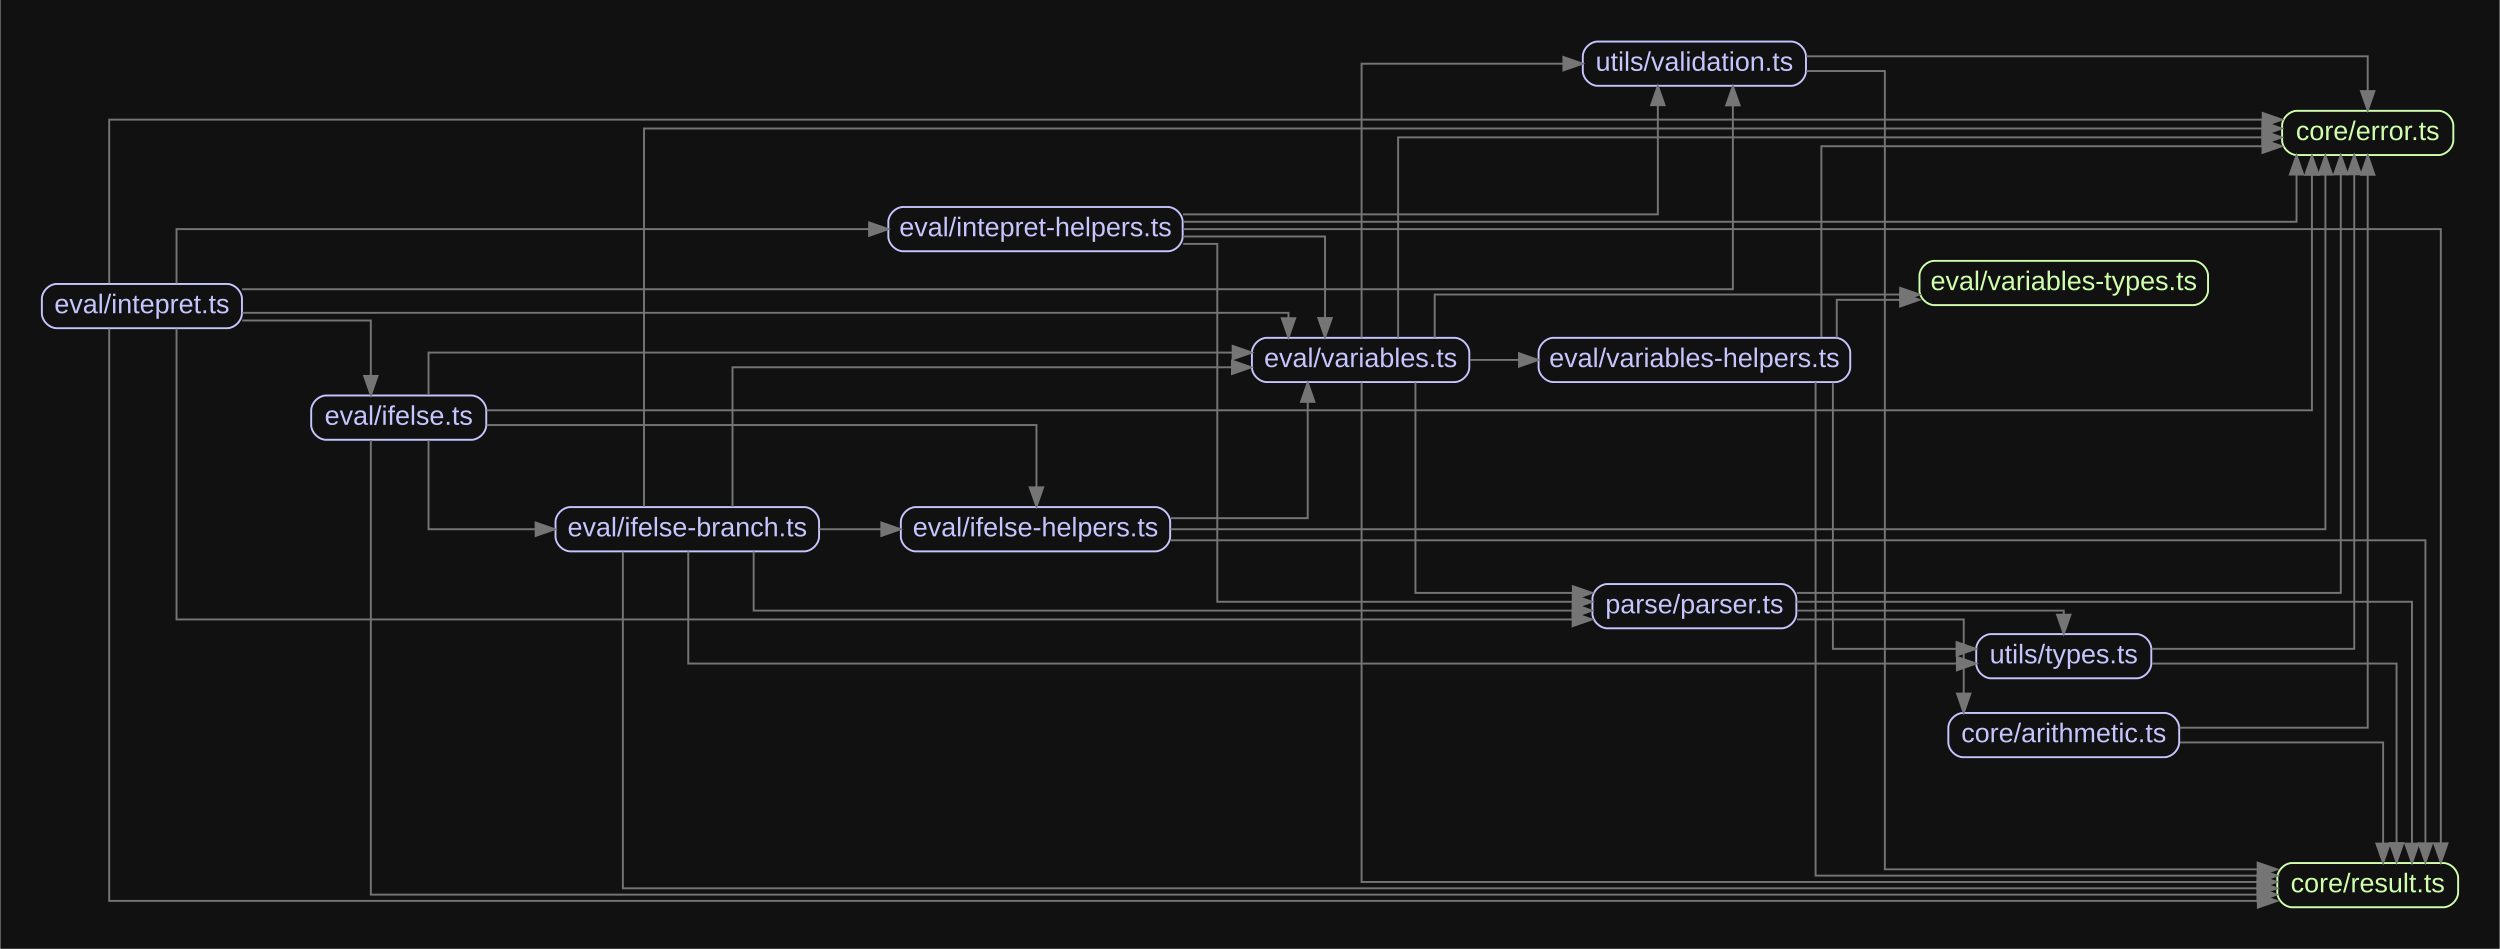
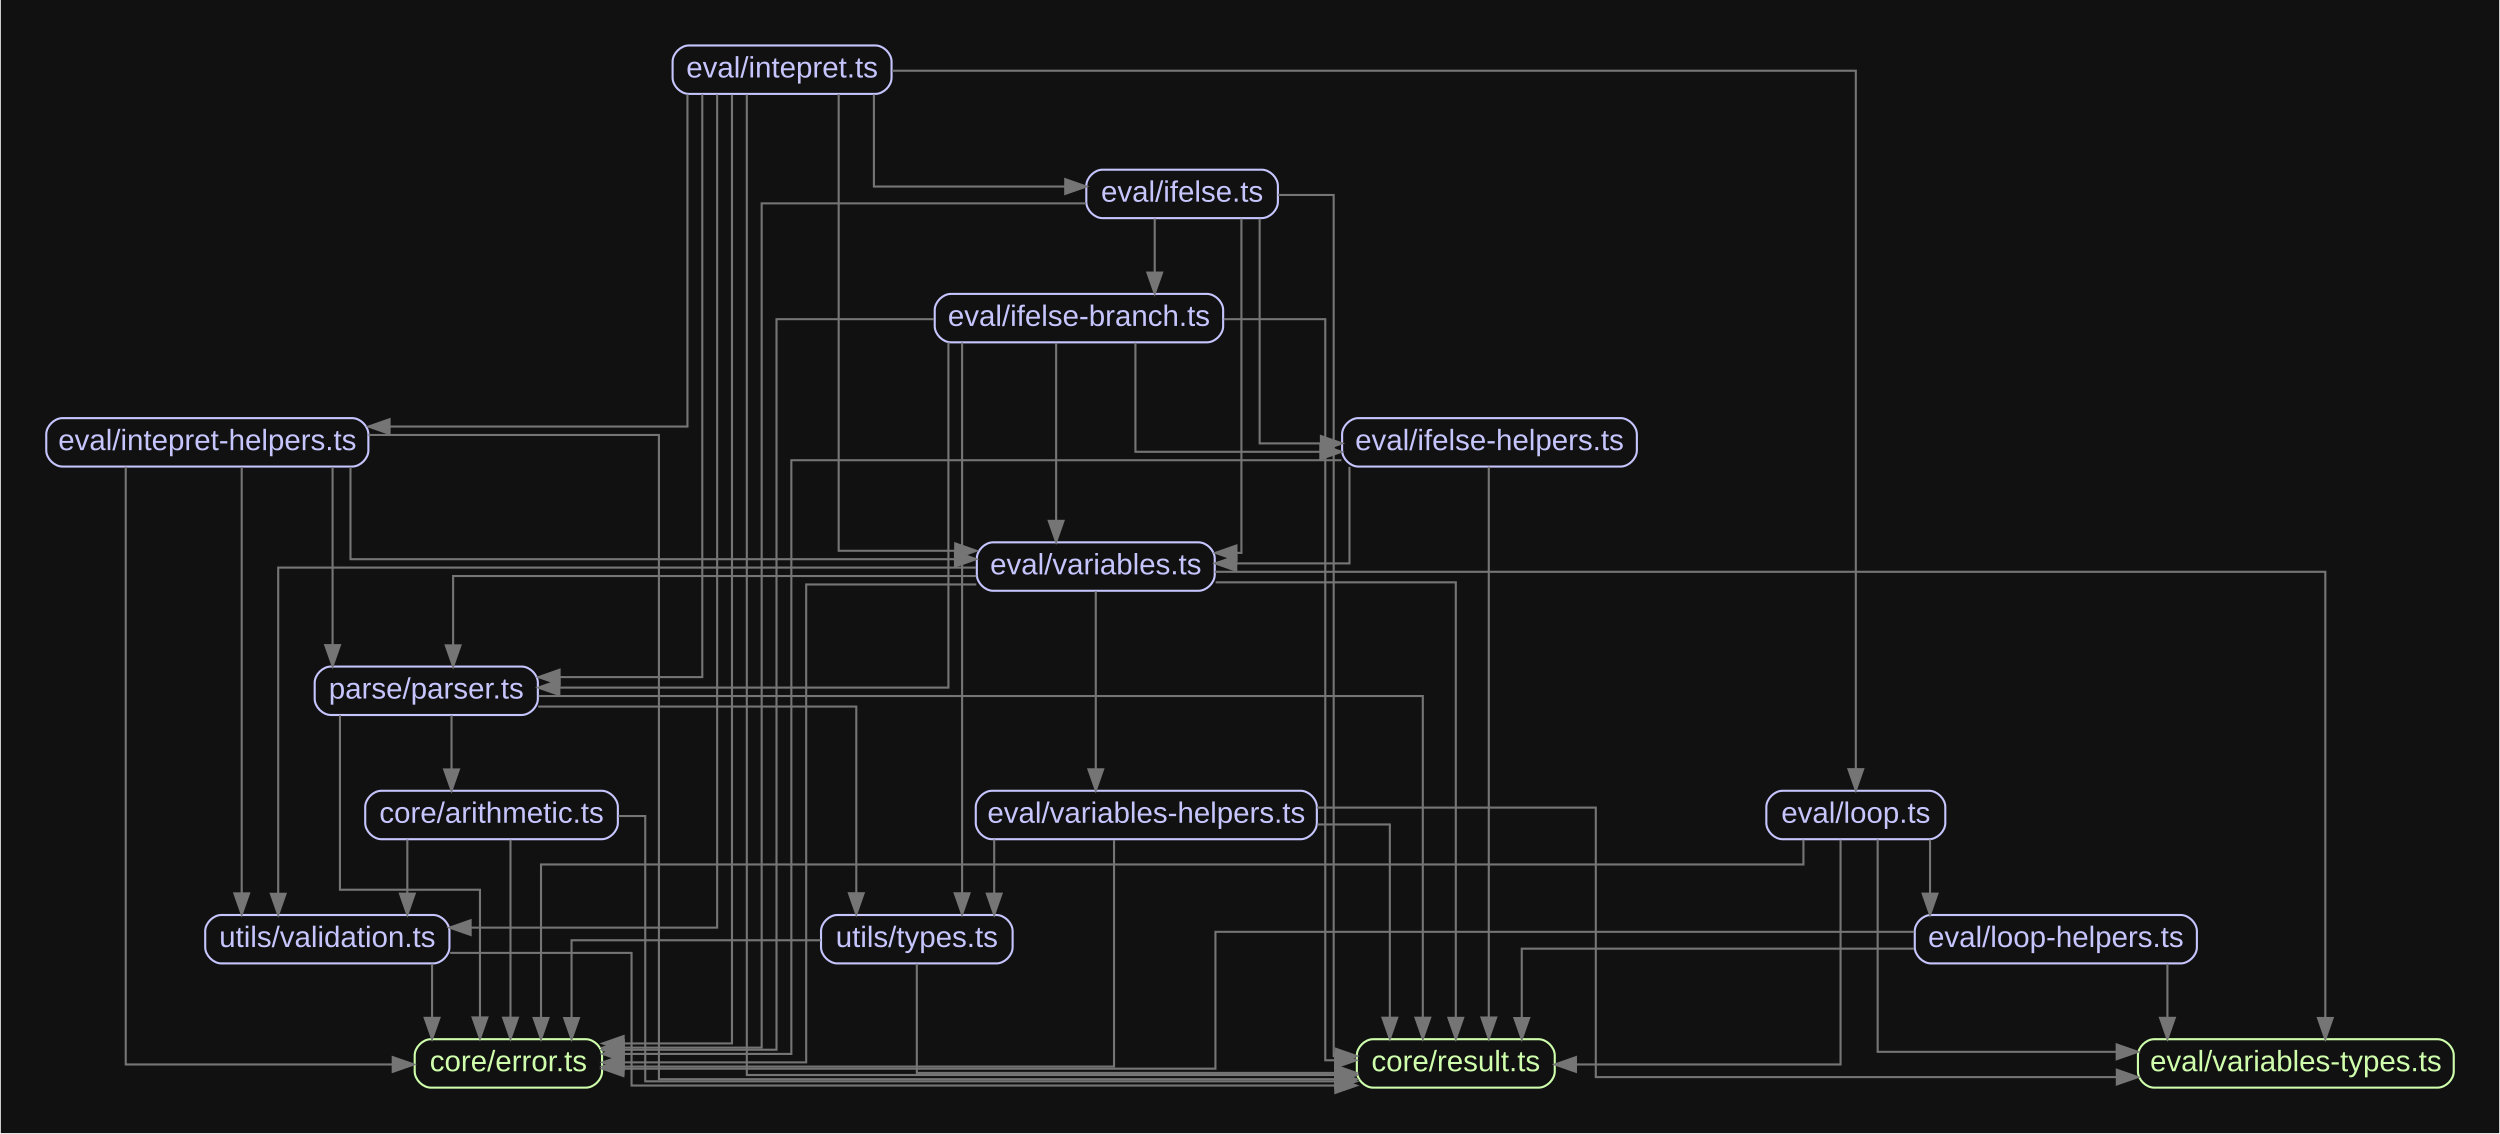
- <svg xmlns="http://www.w3.org/2000/svg" width="1299pt" height="493pt" viewBox="0.00 0.00 1299.20 493.20">
-   <g id="graph0" class="graph" transform="scale(1 1) rotate(0) translate(21.6 471.6)">
-     <polygon fill="#111111" stroke="transparent" points="-21.6,21.6 -21.6,-471.6 1277.6,-471.6 1277.6,21.6 -21.6,21.6" />
+ <svg xmlns="http://www.w3.org/2000/svg" width="1187pt" height="538pt" viewBox="0.00 0.00 1186.70 538.20">
+   <g id="graph0" class="graph" transform="scale(1 1) rotate(0) translate(21.6 516.6)">
+     <polygon fill="#111111" stroke="transparent" points="-21.6,21.6 -21.6,-516.6 1165.1,-516.6 1165.1,21.6 -21.6,21.6" />
    <g id="node1" class="node">
-       <path fill="none" stroke="#c6c5fe" d="M1103.33,-101C1103.33,-101 998.67,-101 998.67,-101 994.83,-101 991,-97.17 991,-93.33 991,-93.33 991,-85.67 991,-85.67 991,-81.83 994.83,-78 998.67,-78 998.67,-78 1103.33,-78 1103.33,-78 1107.17,-78 1111,-81.83 1111,-85.67 1111,-85.67 1111,-93.33 1111,-93.33 1111,-97.17 1107.17,-101 1103.33,-101" />
-       <text text-anchor="middle" x="1051" y="-85.8" font-family="Arial" font-size="14.00" fill="#c6c5fe">core/arithmetic.ts</text>
+       <path fill="none" stroke="#c6c5fe" d="M263.83,-141C263.83,-141 159.17,-141 159.17,-141 155.33,-141 151.5,-137.17 151.5,-133.33 151.5,-133.33 151.5,-125.67 151.5,-125.67 151.5,-121.83 155.33,-118 159.17,-118 159.17,-118 263.83,-118 263.83,-118 267.67,-118 271.5,-121.83 271.5,-125.67 271.5,-125.67 271.5,-133.33 271.5,-133.33 271.5,-137.17 267.67,-141 263.83,-141" />
+       <text text-anchor="middle" x="211.5" y="-125.8" font-family="Arial" font-size="14.00" fill="#c6c5fe">core/arithmetic.ts</text>
    </g>
    <g id="node2" class="node">
-       <path fill="none" stroke="#cfffac" d="M1245.83,-414C1245.83,-414 1172.17,-414 1172.17,-414 1168.33,-414 1164.5,-410.17 1164.5,-406.33 1164.5,-406.33 1164.5,-398.67 1164.5,-398.67 1164.5,-394.83 1168.33,-391 1172.17,-391 1172.17,-391 1245.83,-391 1245.83,-391 1249.67,-391 1253.5,-394.83 1253.5,-398.67 1253.5,-398.67 1253.5,-406.33 1253.5,-406.33 1253.5,-410.17 1249.67,-414 1245.83,-414" />
-       <text text-anchor="middle" x="1209" y="-398.8" font-family="Arial" font-size="14.00" fill="#cfffac">core/error.ts</text>
+       <path fill="none" stroke="#cfffac" d="M256.33,-23C256.33,-23 182.67,-23 182.67,-23 178.83,-23 175,-19.17 175,-15.33 175,-15.33 175,-7.67 175,-7.67 175,-3.83 178.83,0 182.67,0 182.67,0 256.33,0 256.33,0 260.17,0 264,-3.83 264,-7.67 264,-7.67 264,-15.33 264,-15.33 264,-19.17 260.17,-23 256.33,-23" />
+       <text text-anchor="middle" x="219.5" y="-7.8" font-family="Arial" font-size="14.00" fill="#cfffac">core/error.ts</text>
    </g>
    <g id="edge1" class="edge">
-       <path fill="none" stroke="#757575" d="M1111.18,-93.33C1155.83,-93.33 1209,-93.33 1209,-93.33 1209,-93.33 1209,-380.76 1209,-380.76" />
-       <polygon fill="#757575" stroke="#757575" points="1205.5,-380.76 1209,-390.76 1212.5,-380.76 1205.5,-380.76" />
+       <path fill="none" stroke="#757575" d="M220.5,-117.75C220.5,-117.75 220.5,-33.2 220.5,-33.2" />
+       <polygon fill="#757575" stroke="#757575" points="224,-33.2 220.5,-23.2 217,-33.2 224,-33.2" />
    </g>
    <g id="node3" class="node">
-       <path fill="none" stroke="#cfffac" d="M1248.33,-23C1248.33,-23 1169.67,-23 1169.67,-23 1165.83,-23 1162,-19.17 1162,-15.33 1162,-15.33 1162,-7.67 1162,-7.67 1162,-3.83 1165.83,0 1169.67,0 1169.67,0 1248.33,0 1248.33,0 1252.17,0 1256,-3.83 1256,-7.67 1256,-7.67 1256,-15.33 1256,-15.33 1256,-19.17 1252.17,-23 1248.33,-23" />
-       <text text-anchor="middle" x="1209" y="-7.8" font-family="Arial" font-size="14.00" fill="#cfffac">core/result.ts</text>
+       <path fill="none" stroke="#cfffac" d="M708.83,-23C708.83,-23 630.17,-23 630.17,-23 626.33,-23 622.5,-19.17 622.5,-15.33 622.5,-15.33 622.5,-7.67 622.5,-7.67 622.5,-3.83 626.33,0 630.17,0 630.17,0 708.83,0 708.83,0 712.67,0 716.5,-3.83 716.5,-7.67 716.5,-7.67 716.5,-15.33 716.5,-15.33 716.5,-19.17 712.67,-23 708.83,-23" />
+       <text text-anchor="middle" x="669.5" y="-7.8" font-family="Arial" font-size="14.00" fill="#cfffac">core/result.ts</text>
    </g>
    <g id="edge2" class="edge">
-       <path fill="none" stroke="#757575" d="M1111.4,-85.67C1158.86,-85.67 1217,-85.67 1217,-85.67 1217,-85.67 1217,-33.09 1217,-33.09" />
-       <polygon fill="#757575" stroke="#757575" points="1220.5,-33.09 1217,-23.09 1213.5,-33.09 1220.5,-33.09" />
+       <path fill="none" stroke="#757575" d="M271.78,-129C279.35,-129 284.5,-129 284.5,-129 284.5,-129 284.5,-3 284.5,-3 284.5,-3 612.29,-3 612.29,-3" />
+       <polygon fill="#757575" stroke="#757575" points="612.29,-6.5 622.29,-3 612.29,0.5 612.29,-6.5" />
    </g>
    <g id="node4" class="node">
-       <path fill="none" stroke="#c6c5fe" d="M396.33,-208C396.33,-208 274.67,-208 274.67,-208 270.83,-208 267,-204.17 267,-200.33 267,-200.33 267,-192.67 267,-192.67 267,-188.83 270.83,-185 274.67,-185 274.67,-185 396.33,-185 396.33,-185 400.17,-185 404,-188.83 404,-192.67 404,-192.67 404,-200.33 404,-200.33 404,-204.17 400.17,-208 396.33,-208" />
-       <text text-anchor="middle" x="335.5" y="-192.8" font-family="Arial" font-size="14.00" fill="#c6c5fe">eval/ifelse-branch.ts</text>
+       <path fill="none" stroke="#c6c5fe" d="M183.83,-82C183.83,-82 83.17,-82 83.17,-82 79.33,-82 75.5,-78.17 75.5,-74.33 75.5,-74.33 75.5,-66.67 75.5,-66.67 75.5,-62.83 79.33,-59 83.17,-59 83.17,-59 183.83,-59 183.83,-59 187.67,-59 191.5,-62.83 191.5,-66.67 191.5,-66.67 191.5,-74.33 191.5,-74.33 191.5,-78.17 187.67,-82 183.83,-82" />
+       <text text-anchor="middle" x="133.5" y="-66.8" font-family="Arial" font-size="14.00" fill="#c6c5fe">utils/validation.ts</text>
    </g>
    <g id="edge3" class="edge">
-       <path fill="none" stroke="#757575" d="M313,-208.3C313,-252.36 313,-404.8 313,-404.8 313,-404.8 1154.26,-404.8 1154.26,-404.8" />
-       <polygon fill="#757575" stroke="#757575" points="1154.26,-408.3 1164.26,-404.8 1154.26,-401.3 1154.26,-408.3" />
+       <path fill="none" stroke="#757575" d="M171.5,-117.84C171.5,-117.84 171.5,-92.13 171.5,-92.13" />
+       <polygon fill="#757575" stroke="#757575" points="175,-92.13 171.5,-82.13 168,-92.13 175,-92.13" />
+     </g>
+     <g id="edge54" class="edge">
+       <path fill="none" stroke="#757575" d="M183.25,-58.84C183.25,-58.84 183.25,-33.13 183.25,-33.13" />
+       <polygon fill="#757575" stroke="#757575" points="186.75,-33.13 183.25,-23.13 179.75,-33.13 186.75,-33.13" />
+     </g>
+     <g id="edge55" class="edge">
+       <path fill="none" stroke="#757575" d="M191.86,-64C231.96,-64 278,-64 278,-64 278,-64 278,-1 278,-1 278,-1 612.28,-1 612.28,-1" />
+       <polygon fill="#757575" stroke="#757575" points="612.28,-4.5 622.28,-1 612.28,2.5 612.28,-4.5" />
+     </g>
+     <g id="node5" class="node">
+       <path fill="none" stroke="#c6c5fe" d="M551.33,-377C551.33,-377 429.67,-377 429.67,-377 425.83,-377 422,-373.17 422,-369.33 422,-369.33 422,-361.67 422,-361.67 422,-357.83 425.83,-354 429.67,-354 429.67,-354 551.33,-354 551.33,-354 555.17,-354 559,-357.83 559,-361.67 559,-361.67 559,-369.33 559,-369.33 559,-373.17 555.17,-377 551.33,-377" />
+       <text text-anchor="middle" x="490.5" y="-361.8" font-family="Arial" font-size="14.00" fill="#c6c5fe">eval/ifelse-branch.ts</text>
    </g>
    <g id="edge4" class="edge">
-       <path fill="none" stroke="#757575" d="M302,-184.82C302,-143.96 302,-9.86 302,-9.86 302,-9.86 1151.83,-9.86 1151.83,-9.86" />
-       <polygon fill="#757575" stroke="#757575" points="1151.83,-13.36 1161.83,-9.86 1151.83,-6.36 1151.83,-13.36" />
-     </g>
-     <g id="node5" class="node">
-       <path fill="none" stroke="#c6c5fe" d="M578.83,-208C578.83,-208 454.17,-208 454.17,-208 450.33,-208 446.5,-204.17 446.5,-200.33 446.5,-200.33 446.5,-192.67 446.5,-192.67 446.5,-188.83 450.33,-185 454.17,-185 454.17,-185 578.83,-185 578.83,-185 582.67,-185 586.5,-188.83 586.5,-192.67 586.5,-192.67 586.5,-200.33 586.5,-200.33 586.5,-204.17 582.67,-208 578.83,-208" />
-       <text text-anchor="middle" x="516.5" y="-192.8" font-family="Arial" font-size="14.00" fill="#c6c5fe">eval/ifelse-helpers.ts</text>
+       <path fill="none" stroke="#757575" d="M421.62,-365C384.75,-365 346.85,-365 346.85,-365 346.85,-365 346.85,-18 346.85,-18 346.85,-18 274.04,-18 274.04,-18" />
+       <polygon fill="#757575" stroke="#757575" points="274.04,-14.5 264.04,-18 274.04,-21.5 274.04,-14.5" />
    </g>
    <g id="edge5" class="edge">
-       <path fill="none" stroke="#757575" d="M404.19,-196.5C404.19,-196.5 436.36,-196.5 436.36,-196.5" />
-       <polygon fill="#757575" stroke="#757575" points="436.36,-200 446.36,-196.5 436.36,-193 436.36,-200" />
+       <path fill="none" stroke="#757575" d="M559.24,-365C584.7,-365 607.5,-365 607.5,-365 607.5,-365 607.5,-13 607.5,-13 607.5,-13 612.19,-13 612.19,-13" />
+       <polygon fill="#757575" stroke="#757575" points="612.19,-16.5 622.19,-13 612.19,-9.5 612.19,-16.5" />
    </g>
    <g id="node6" class="node">
-       <path fill="none" stroke="#c6c5fe" d="M734.33,-296C734.33,-296 636.67,-296 636.67,-296 632.83,-296 629,-292.17 629,-288.33 629,-288.33 629,-280.67 629,-280.67 629,-276.83 632.83,-273 636.67,-273 636.67,-273 734.33,-273 734.33,-273 738.17,-273 742,-276.83 742,-280.67 742,-280.67 742,-288.33 742,-288.33 742,-292.17 738.17,-296 734.33,-296" />
-       <text text-anchor="middle" x="685.5" y="-280.8" font-family="Arial" font-size="14.00" fill="#c6c5fe">eval/variables.ts</text>
+       <path fill="none" stroke="#c6c5fe" d="M747.83,-318C747.83,-318 623.17,-318 623.17,-318 619.33,-318 615.5,-314.17 615.5,-310.33 615.5,-310.33 615.5,-302.67 615.5,-302.67 615.5,-298.83 619.33,-295 623.17,-295 623.17,-295 747.83,-295 747.83,-295 751.67,-295 755.5,-298.83 755.5,-302.67 755.5,-302.67 755.5,-310.33 755.5,-310.33 755.5,-314.17 751.67,-318 747.83,-318" />
+       <text text-anchor="middle" x="685.5" y="-302.8" font-family="Arial" font-size="14.00" fill="#c6c5fe">eval/ifelse-helpers.ts</text>
    </g>
    <g id="edge6" class="edge">
-       <path fill="none" stroke="#757575" d="M359,-208.2C359,-231.33 359,-280.67 359,-280.67 359,-280.67 618.63,-280.67 618.63,-280.67" />
-       <polygon fill="#757575" stroke="#757575" points="618.63,-284.17 628.63,-280.67 618.63,-277.17 618.63,-284.17" />
+       <path fill="none" stroke="#757575" d="M517.33,-353.85C517.33,-335.52 517.33,-302 517.33,-302 517.33,-302 605.16,-302 605.16,-302" />
+       <polygon fill="#757575" stroke="#757575" points="605.16,-305.5 615.16,-302 605.16,-298.5 605.16,-305.5" />
    </g>
    <g id="node7" class="node">
-       <path fill="none" stroke="#c6c5fe" d="M904.33,-168C904.33,-168 813.67,-168 813.67,-168 809.83,-168 806,-164.17 806,-160.33 806,-160.33 806,-152.67 806,-152.67 806,-148.83 809.83,-145 813.67,-145 813.67,-145 904.33,-145 904.33,-145 908.17,-145 912,-148.83 912,-152.67 912,-152.67 912,-160.33 912,-160.33 912,-164.17 908.17,-168 904.33,-168" />
-       <text text-anchor="middle" x="859" y="-152.8" font-family="Arial" font-size="14.00" fill="#c6c5fe">parse/parser.ts</text>
+       <path fill="none" stroke="#c6c5fe" d="M547.33,-259C547.33,-259 449.67,-259 449.67,-259 445.83,-259 442,-255.17 442,-251.33 442,-251.33 442,-243.67 442,-243.67 442,-239.83 445.83,-236 449.67,-236 449.67,-236 547.33,-236 547.33,-236 551.17,-236 555,-239.83 555,-243.67 555,-243.67 555,-251.33 555,-251.33 555,-255.17 551.17,-259 547.33,-259" />
+       <text text-anchor="middle" x="498.5" y="-243.8" font-family="Arial" font-size="14.00" fill="#c6c5fe">eval/variables.ts</text>
    </g>
    <g id="edge7" class="edge">
-       <path fill="none" stroke="#757575" d="M370,-184.94C370,-172.42 370,-154.2 370,-154.2 370,-154.2 795.74,-154.2 795.74,-154.2" />
-       <polygon fill="#757575" stroke="#757575" points="795.74,-157.7 805.74,-154.2 795.74,-150.7 795.74,-157.7" />
+       <path fill="none" stroke="#757575" d="M479.67,-353.75C479.67,-353.75 479.67,-269.2 479.67,-269.2" />
+       <polygon fill="#757575" stroke="#757575" points="483.17,-269.2 479.67,-259.2 476.17,-269.2 483.17,-269.2" />
    </g>
    <g id="node8" class="node">
-       <path fill="none" stroke="#c6c5fe" d="M1088.83,-142C1088.83,-142 1013.17,-142 1013.17,-142 1009.33,-142 1005.5,-138.17 1005.5,-134.33 1005.5,-134.33 1005.5,-126.67 1005.5,-126.67 1005.5,-122.83 1009.33,-119 1013.17,-119 1013.17,-119 1088.83,-119 1088.83,-119 1092.67,-119 1096.5,-122.83 1096.5,-126.67 1096.5,-126.67 1096.5,-134.33 1096.5,-134.33 1096.5,-138.17 1092.67,-142 1088.83,-142" />
-       <text text-anchor="middle" x="1051" y="-126.8" font-family="Arial" font-size="14.00" fill="#c6c5fe">utils/types.ts</text>
+       <path fill="none" stroke="#c6c5fe" d="M225.83,-200C225.83,-200 135.17,-200 135.17,-200 131.33,-200 127.5,-196.17 127.5,-192.33 127.5,-192.33 127.5,-184.67 127.5,-184.67 127.5,-180.83 131.33,-177 135.17,-177 135.17,-177 225.83,-177 225.83,-177 229.67,-177 233.5,-180.83 233.5,-184.67 233.5,-184.67 233.5,-192.33 233.5,-192.33 233.5,-196.17 229.67,-200 225.83,-200" />
+       <text text-anchor="middle" x="180.5" y="-184.8" font-family="Arial" font-size="14.00" fill="#c6c5fe">parse/parser.ts</text>
    </g>
    <g id="edge8" class="edge">
-       <path fill="none" stroke="#757575" d="M336,-184.97C336,-165.13 336,-126.67 336,-126.67 336,-126.67 995.46,-126.67 995.46,-126.67" />
-       <polygon fill="#757575" stroke="#757575" points="995.46,-130.17 1005.46,-126.67 995.46,-123.17 995.46,-130.17" />
+       <path fill="none" stroke="#757575" d="M428.5,-353.98C428.5,-314.94 428.5,-190 428.5,-190 428.5,-190 243.7,-190 243.7,-190" />
+       <polygon fill="#757575" stroke="#757575" points="243.7,-186.5 233.7,-190 243.7,-193.5 243.7,-186.5" />
+     </g>
+     <g id="node9" class="node">
+       <path fill="none" stroke="#c6c5fe" d="M451.33,-82C451.33,-82 375.67,-82 375.67,-82 371.83,-82 368,-78.17 368,-74.33 368,-74.33 368,-66.67 368,-66.67 368,-62.83 371.83,-59 375.67,-59 375.67,-59 451.33,-59 451.33,-59 455.17,-59 459,-62.83 459,-66.67 459,-66.67 459,-74.33 459,-74.33 459,-78.17 455.17,-82 451.33,-82" />
+       <text text-anchor="middle" x="413.5" y="-66.8" font-family="Arial" font-size="14.00" fill="#c6c5fe">utils/types.ts</text>
    </g>
    <g id="edge9" class="edge">
-       <path fill="none" stroke="#757575" d="M586.67,-196.5C758.61,-196.5 1187,-196.5 1187,-196.5 1187,-196.5 1187,-380.83 1187,-380.83" />
-       <polygon fill="#757575" stroke="#757575" points="1183.5,-380.83 1187,-390.83 1190.5,-380.83 1183.5,-380.83" />
+       <path fill="none" stroke="#757575" d="M435,-353.94C435,-353.94 435,-92.3 435,-92.3" />
+       <polygon fill="#757575" stroke="#757575" points="438.5,-92.3 435,-82.3 431.5,-92.31 438.5,-92.3" />
    </g>
    <g id="edge10" class="edge">
-       <path fill="none" stroke="#757575" d="M586.76,-190.75C768.32,-190.75 1239,-190.75 1239,-190.75 1239,-190.75 1239,-33.26 1239,-33.26" />
-       <polygon fill="#757575" stroke="#757575" points="1242.5,-33.26 1239,-23.26 1235.5,-33.26 1242.5,-33.26" />
+       <path fill="none" stroke="#757575" d="M615.18,-298C517.84,-298 353.9,-298 353.9,-298 353.9,-298 353.9,-16 353.9,-16 353.9,-16 274.25,-16 274.25,-16" />
+       <polygon fill="#757575" stroke="#757575" points="274.25,-12.5 264.25,-16 274.25,-19.5 274.25,-12.5" />
    </g>
    <g id="edge11" class="edge">
-       <path fill="none" stroke="#757575" d="M586.84,-202.25C622.35,-202.25 658,-202.25 658,-202.25 658,-202.25 658,-262.72 658,-262.72" />
-       <polygon fill="#757575" stroke="#757575" points="654.5,-262.72 658,-272.72 661.5,-262.72 654.5,-262.72" />
+       <path fill="none" stroke="#757575" d="M685.17,-294.94C685.17,-294.94 685.17,-33.3 685.17,-33.3" />
+       <polygon fill="#757575" stroke="#757575" points="688.67,-33.3 685.17,-23.3 681.67,-33.31 688.67,-33.3" />
+     </g>
+     <g id="edge12" class="edge">
+       <path fill="none" stroke="#757575" d="M619,-294.86C619,-278.06 619,-249 619,-249 619,-249 565.22,-249 565.22,-249" />
+       <polygon fill="#757575" stroke="#757575" points="565.22,-245.5 555.22,-249 565.22,-252.5 565.22,-245.5" />
+     </g>
+     <g id="edge42" class="edge">
+       <path fill="none" stroke="#757575" d="M441.76,-239C403.87,-239 360.95,-239 360.95,-239 360.95,-239 360.95,-12 360.95,-12 360.95,-12 274.26,-12 274.26,-12" />
+       <polygon fill="#757575" stroke="#757575" points="274.26,-8.5 264.26,-12 274.26,-15.5 274.26,-8.5" />
+     </g>
+     <g id="edge43" class="edge">
+       <path fill="none" stroke="#757575" d="M555.44,-240C605.18,-240 669.5,-240 669.5,-240 669.5,-240 669.5,-33.15 669.5,-33.15" />
+       <polygon fill="#757575" stroke="#757575" points="673,-33.15 669.5,-23.15 666,-33.15 673,-33.15" />
+     </g>
+     <g id="edge47" class="edge">
+       <path fill="none" stroke="#757575" d="M441.62,-247C333.75,-247 110.17,-247 110.17,-247 110.17,-247 110.17,-92.08 110.17,-92.08" />
+       <polygon fill="#757575" stroke="#757575" points="113.67,-92.08 110.17,-82.08 106.67,-92.08 113.67,-92.08" />
+     </g>
+     <g id="edge46" class="edge">
+       <path fill="none" stroke="#757575" d="M441.8,-243C353.52,-243 193.25,-243 193.25,-243 193.25,-243 193.25,-210.06 193.25,-210.06" />
+       <polygon fill="#757575" stroke="#757575" points="196.75,-210.06 193.25,-200.06 189.75,-210.06 196.75,-210.06" />
+     </g>
+     <g id="node15" class="node">
+       <path fill="none" stroke="#cfffac" d="M1135.83,-23C1135.83,-23 1001.17,-23 1001.17,-23 997.33,-23 993.5,-19.17 993.5,-15.33 993.5,-15.33 993.5,-7.67 993.5,-7.67 993.5,-3.83 997.33,0 1001.17,0 1001.17,0 1135.83,0 1135.83,0 1139.67,0 1143.5,-3.83 1143.5,-7.67 1143.5,-7.67 1143.5,-15.33 1143.5,-15.33 1143.5,-19.17 1139.67,-23 1135.83,-23" />
+       <text text-anchor="middle" x="1068.5" y="-7.8" font-family="Arial" font-size="14.00" fill="#cfffac">eval/variables-types.ts</text>
+     </g>
+     <g id="edge45" class="edge">
+       <path fill="none" stroke="#757575" d="M555.03,-245C701.59,-245 1082.5,-245 1082.5,-245 1082.5,-245 1082.5,-33.08 1082.5,-33.08" />
+       <polygon fill="#757575" stroke="#757575" points="1086,-33.08 1082.5,-23.08 1079,-33.08 1086,-33.08" />
+     </g>
+     <g id="node16" class="node">
+       <path fill="none" stroke="#c6c5fe" d="M595.83,-141C595.83,-141 449.17,-141 449.17,-141 445.33,-141 441.5,-137.17 441.5,-133.33 441.5,-133.33 441.5,-125.67 441.5,-125.67 441.5,-121.83 445.33,-118 449.17,-118 449.17,-118 595.83,-118 595.83,-118 599.67,-118 603.5,-121.83 603.5,-125.67 603.5,-125.67 603.5,-133.33 603.5,-133.33 603.5,-137.17 599.67,-141 595.83,-141" />
+       <text text-anchor="middle" x="522.5" y="-125.8" font-family="Arial" font-size="14.00" fill="#c6c5fe">eval/variables-helpers.ts</text>
+     </g>
+     <g id="edge44" class="edge">
+       <path fill="none" stroke="#757575" d="M498.5,-235.75C498.5,-235.75 498.5,-151.2 498.5,-151.2" />
+       <polygon fill="#757575" stroke="#757575" points="502,-151.2 498.5,-141.2 495,-151.2 502,-151.2" />
+     </g>
+     <g id="edge48" class="edge">
+       <path fill="none" stroke="#757575" d="M192.5,-176.84C192.5,-176.84 192.5,-151.13 192.5,-151.13" />
+       <polygon fill="#757575" stroke="#757575" points="196,-151.13 192.5,-141.13 189,-151.13 196,-151.13" />
+     </g>
+     <g id="edge49" class="edge">
+       <path fill="none" stroke="#757575" d="M139.5,-176.91C139.5,-151.68 139.5,-94 139.5,-94 139.5,-94 206,-94 206,-94 206,-94 206,-33.32 206,-33.32" />
+       <polygon fill="#757575" stroke="#757575" points="209.5,-33.32 206,-23.32 202.5,-33.32 209.5,-33.32" />
+     </g>
+     <g id="edge50" class="edge">
+       <path fill="none" stroke="#757575" d="M233.88,-186C357.67,-186 653.83,-186 653.83,-186 653.83,-186 653.83,-33.22 653.83,-33.22" />
+       <polygon fill="#757575" stroke="#757575" points="657.33,-33.22 653.83,-23.22 650.33,-33.22 657.33,-33.22" />
+     </g>
+     <g id="edge51" class="edge">
+       <path fill="none" stroke="#757575" d="M233.63,-181C294.15,-181 384.75,-181 384.75,-181 384.75,-181 384.75,-92.33 384.75,-92.33" />
+       <polygon fill="#757575" stroke="#757575" points="388.25,-92.33 384.75,-82.33 381.25,-92.33 388.25,-92.33" />
+     </g>
+     <g id="edge52" class="edge">
+       <path fill="none" stroke="#757575" d="M367.82,-70C319.29,-70 249.5,-70 249.5,-70 249.5,-70 249.5,-33.06 249.5,-33.06" />
+       <polygon fill="#757575" stroke="#757575" points="253,-33.06 249.5,-23.06 246,-33.06 253,-33.06" />
+     </g>
+     <g id="edge53" class="edge">
+       <path fill="none" stroke="#757575" d="M413.5,-58.85C413.5,-40.52 413.5,-7 413.5,-7 413.5,-7 612.25,-7 612.25,-7" />
+       <polygon fill="#757575" stroke="#757575" points="612.25,-10.5 622.25,-7 612.25,-3.5 612.25,-10.5" />
+     </g>
+     <g id="node10" class="node">
+       <path fill="none" stroke="#c6c5fe" d="M577.33,-436C577.33,-436 501.67,-436 501.67,-436 497.83,-436 494,-432.17 494,-428.33 494,-428.33 494,-420.67 494,-420.67 494,-416.83 497.83,-413 501.67,-413 501.67,-413 577.33,-413 577.33,-413 581.17,-413 585,-416.83 585,-420.67 585,-420.67 585,-428.33 585,-428.33 585,-432.17 581.17,-436 577.33,-436" />
+       <text text-anchor="middle" x="539.5" y="-420.8" font-family="Arial" font-size="14.00" fill="#c6c5fe">eval/ifelse.ts</text>
+     </g>
+     <g id="edge13" class="edge">
+       <path fill="none" stroke="#757575" d="M493.94,-420C435,-420 339.8,-420 339.8,-420 339.8,-420 339.8,-19 339.8,-19 339.8,-19 274.3,-19 274.3,-19" />
+       <polygon fill="#757575" stroke="#757575" points="274.3,-15.5 264.3,-19 274.3,-22.5 274.3,-15.5" />
+     </g>
+     <g id="edge14" class="edge">
+       <path fill="none" stroke="#757575" d="M585.1,-424C599.39,-424 611.5,-424 611.5,-424 611.5,-424 611.5,-15 611.5,-15 611.5,-15 612.59,-15 612.59,-15" />
+       <polygon fill="#757575" stroke="#757575" points="612.41,-18.5 622.41,-15 612.41,-11.5 612.41,-18.5" />
+     </g>
+     <g id="edge15" class="edge">
+       <path fill="none" stroke="#757575" d="M526.5,-412.84C526.5,-412.84 526.5,-387.13 526.5,-387.13" />
+       <polygon fill="#757575" stroke="#757575" points="530,-387.13 526.5,-377.13 523,-387.13 530,-387.13" />
+     </g>
+     <g id="edge16" class="edge">
+       <path fill="none" stroke="#757575" d="M576.33,-412.7C576.33,-382.73 576.33,-306 576.33,-306 576.33,-306 605.44,-306 605.44,-306" />
+       <polygon fill="#757575" stroke="#757575" points="605.44,-309.5 615.44,-306 605.44,-302.5 605.44,-309.5" />
+     </g>
+     <g id="edge17" class="edge">
+       <path fill="none" stroke="#757575" d="M567.67,-412.78C567.67,-374.26 567.67,-254 567.67,-254 567.67,-254 565.3,-254 565.3,-254" />
+       <polygon fill="#757575" stroke="#757575" points="565.3,-250.5 555.3,-254 565.3,-257.5 565.3,-250.5" />
+     </g>
+     <g id="node11" class="node">
+       <path fill="none" stroke="#c6c5fe" d="M145.33,-318C145.33,-318 7.67,-318 7.67,-318 3.83,-318 0,-314.17 0,-310.33 0,-310.33 0,-302.67 0,-302.67 0,-298.83 3.83,-295 7.67,-295 7.67,-295 145.33,-295 145.33,-295 149.17,-295 153,-298.83 153,-302.67 153,-302.67 153,-310.33 153,-310.33 153,-314.17 149.17,-318 145.33,-318" />
+       <text text-anchor="middle" x="76.5" y="-302.8" font-family="Arial" font-size="14.00" fill="#c6c5fe">eval/intepret-helpers.ts</text>
+     </g>
+     <g id="edge18" class="edge">
+       <path fill="none" stroke="#757575" d="M37.75,-294.92C37.75,-240.28 37.75,-11 37.75,-11 37.75,-11 164.57,-11 164.57,-11" />
+       <polygon fill="#757575" stroke="#757575" points="164.57,-14.5 174.57,-11 164.57,-7.5 164.57,-14.5" />
+     </g>
+     <g id="edge19" class="edge">
+       <path fill="none" stroke="#757575" d="M153.03,-310C214.63,-310 291,-310 291,-310 291,-310 291,-4 291,-4 291,-4 612.33,-4 612.33,-4" />
+       <polygon fill="#757575" stroke="#757575" points="612.33,-7.5 622.33,-4 612.33,-0.5 612.33,-7.5" />
+     </g>
+     <g id="edge22" class="edge">
+       <path fill="none" stroke="#757575" d="M92.83,-294.8C92.83,-294.8 92.83,-92.27 92.83,-92.27" />
+       <polygon fill="#757575" stroke="#757575" points="96.33,-92.27 92.83,-82.27 89.33,-92.27 96.33,-92.27" />
+     </g>
+     <g id="edge20" class="edge">
+       <path fill="none" stroke="#757575" d="M144.5,-294.73C144.5,-278.44 144.5,-251 144.5,-251 144.5,-251 431.62,-251 431.62,-251" />
+       <polygon fill="#757575" stroke="#757575" points="431.62,-254.5 441.62,-251 431.62,-247.5 431.62,-254.5" />
+     </g>
+     <g id="edge21" class="edge">
+       <path fill="none" stroke="#757575" d="M136,-294.75C136,-294.75 136,-210.2 136,-210.2" />
+       <polygon fill="#757575" stroke="#757575" points="139.5,-210.2 136,-200.2 132.5,-210.2 139.5,-210.2" />
+     </g>
+     <g id="node12" class="node">
+       <path fill="none" stroke="#c6c5fe" d="M393.83,-495C393.83,-495 305.17,-495 305.17,-495 301.33,-495 297.5,-491.17 297.5,-487.33 297.5,-487.33 297.5,-479.67 297.5,-479.67 297.5,-475.83 301.33,-472 305.17,-472 305.17,-472 393.83,-472 393.83,-472 397.67,-472 401.5,-475.83 401.5,-479.67 401.5,-479.67 401.5,-487.33 401.5,-487.33 401.5,-491.17 397.67,-495 393.83,-495" />
+       <text text-anchor="middle" x="349.5" y="-479.8" font-family="Arial" font-size="14.00" fill="#c6c5fe">eval/intepret.ts</text>
+     </g>
+     <g id="edge23" class="edge">
+       <path fill="none" stroke="#757575" d="M325.7,-471.6C325.7,-399.21 325.7,-21 325.7,-21 325.7,-21 274.23,-21 274.23,-21" />
+       <polygon fill="#757575" stroke="#757575" points="274.23,-17.5 264.23,-21 274.23,-24.5 274.23,-17.5" />
+     </g>
+     <g id="edge24" class="edge">
+       <path fill="none" stroke="#757575" d="M332.75,-471.7C332.75,-398.17 332.75,-6 332.75,-6 332.75,-6 612.32,-6 612.32,-6" />
+       <polygon fill="#757575" stroke="#757575" points="612.32,-9.5 622.32,-6 612.32,-2.5 612.32,-9.5" />
+     </g>
+     <g id="edge30" class="edge">
+       <path fill="none" stroke="#757575" d="M318.65,-471.74C318.65,-404.93 318.65,-76 318.65,-76 318.65,-76 201.57,-76 201.57,-76" />
+       <polygon fill="#757575" stroke="#757575" points="201.57,-72.5 191.57,-76 201.57,-79.5 201.57,-72.5" />
+     </g>
+     <g id="edge28" class="edge">
+       <path fill="none" stroke="#757575" d="M376.38,-471.85C376.38,-425.29 376.38,-255 376.38,-255 376.38,-255 431.73,-255 431.73,-255" />
+       <polygon fill="#757575" stroke="#757575" points="431.73,-258.5 441.73,-255 431.73,-251.5 431.73,-258.5" />
+     </g>
+     <g id="edge29" class="edge">
+       <path fill="none" stroke="#757575" d="M311.6,-471.83C311.6,-417.86 311.6,-195 311.6,-195 311.6,-195 243.82,-195 243.82,-195" />
+       <polygon fill="#757575" stroke="#757575" points="243.82,-191.5 233.82,-195 243.82,-198.5 243.82,-191.5" />
+     </g>
+     <g id="edge25" class="edge">
+       <path fill="none" stroke="#757575" d="M393.12,-471.73C393.12,-455.44 393.12,-428 393.12,-428 393.12,-428 483.99,-428 483.99,-428" />
+       <polygon fill="#757575" stroke="#757575" points="483.99,-431.5 493.99,-428 483.99,-424.5 483.99,-431.5" />
+     </g>
+     <g id="edge26" class="edge">
+       <path fill="none" stroke="#757575" d="M304.55,-471.85C304.55,-433.55 304.55,-314 304.55,-314 304.55,-314 163.07,-314 163.07,-314" />
+       <polygon fill="#757575" stroke="#757575" points="163.07,-310.5 153.07,-314 163.07,-317.5 163.07,-310.5" />
+     </g>
+     <g id="node13" class="node">
+       <path fill="none" stroke="#c6c5fe" d="M894.33,-141C894.33,-141 824.67,-141 824.67,-141 820.83,-141 817,-137.17 817,-133.33 817,-133.33 817,-125.67 817,-125.67 817,-121.83 820.83,-118 824.67,-118 824.67,-118 894.33,-118 894.33,-118 898.17,-118 902,-121.83 902,-125.67 902,-125.67 902,-133.33 902,-133.33 902,-137.17 898.17,-141 894.33,-141" />
+       <text text-anchor="middle" x="859.5" y="-125.8" font-family="Arial" font-size="14.00" fill="#c6c5fe">eval/loop.ts</text>
+     </g>
+     <g id="edge27" class="edge">
+       <path fill="none" stroke="#757575" d="M401.68,-483C531.66,-483 859.5,-483 859.5,-483 859.5,-483 859.5,-151.26 859.5,-151.26" />
+       <polygon fill="#757575" stroke="#757575" points="863,-151.26 859.5,-141.26 856,-151.26 863,-151.26" />
+     </g>
+     <g id="edge34" class="edge">
+       <path fill="none" stroke="#757575" d="M834.62,-117.75C834.62,-111.88 834.62,-106 834.62,-106 834.62,-106 235,-106 235,-106 235,-106 235,-33.09 235,-33.09" />
+       <polygon fill="#757575" stroke="#757575" points="238.5,-33.09 235,-23.09 231.5,-33.09 238.5,-33.09" />
+     </g>
+     <g id="edge35" class="edge">
+       <path fill="none" stroke="#757575" d="M852.25,-117.7C852.25,-87.73 852.25,-11 852.25,-11 852.25,-11 726.56,-11 726.56,-11" />
+       <polygon fill="#757575" stroke="#757575" points="726.56,-7.5 716.56,-11 726.56,-14.5 726.56,-7.5" />
+     </g>
+     <g id="node14" class="node">
+       <path fill="none" stroke="#c6c5fe" d="M1013.83,-82C1013.83,-82 895.17,-82 895.17,-82 891.33,-82 887.5,-78.17 887.5,-74.33 887.5,-74.33 887.5,-66.67 887.5,-66.67 887.5,-62.83 891.33,-59 895.17,-59 895.17,-59 1013.83,-59 1013.83,-59 1017.67,-59 1021.5,-62.83 1021.5,-66.67 1021.5,-66.67 1021.5,-74.33 1021.5,-74.33 1021.5,-78.17 1017.67,-82 1013.83,-82" />
+       <text text-anchor="middle" x="954.5" y="-66.8" font-family="Arial" font-size="14.00" fill="#c6c5fe">eval/loop-helpers.ts</text>
+     </g>
+     <g id="edge36" class="edge">
+       <path fill="none" stroke="#757575" d="M894.75,-117.84C894.75,-117.84 894.75,-92.13 894.75,-92.13" />
+       <polygon fill="#757575" stroke="#757575" points="898.25,-92.13 894.75,-82.13 891.25,-92.13 898.25,-92.13" />
+     </g>
+     <g id="edge37" class="edge">
+       <path fill="none" stroke="#757575" d="M869.88,-117.88C869.88,-89.14 869.88,-17 869.88,-17 869.88,-17 983.41,-17 983.41,-17" />
+       <polygon fill="#757575" stroke="#757575" points="983.41,-20.5 993.41,-17 983.41,-13.5 983.41,-20.5" />
+     </g>
+     <g id="edge31" class="edge">
+       <path fill="none" stroke="#757575" d="M887.24,-74C773.48,-74 555.33,-74 555.33,-74 555.33,-74 555.33,-9 555.33,-9 555.33,-9 274.1,-9 274.1,-9" />
+       <polygon fill="#757575" stroke="#757575" points="274.1,-5.5 264.1,-9 274.1,-12.5 274.1,-5.5" />
+     </g>
+     <g id="edge32" class="edge">
+       <path fill="none" stroke="#757575" d="M887.19,-66C812.04,-66 700.83,-66 700.83,-66 700.83,-66 700.83,-33.06 700.83,-33.06" />
+       <polygon fill="#757575" stroke="#757575" points="704.33,-33.06 700.83,-23.06 697.33,-33.06 704.33,-33.06" />
    </g>
    <g id="edge33" class="edge">
-       <path fill="none" stroke="#757575" d="M705,-296.02C705,-325.28 705,-400.2 705,-400.2 705,-400.2 1154.27,-400.2 1154.27,-400.2" />
-       <polygon fill="#757575" stroke="#757575" points="1154.27,-403.7 1164.27,-400.2 1154.27,-396.7 1154.27,-403.7" />
-     </g>
-     <g id="edge34" class="edge">
-       <path fill="none" stroke="#757575" d="M686,-272.84C686,-220.9 686,-13.14 686,-13.14 686,-13.14 1151.66,-13.14 1151.66,-13.14" />
-       <polygon fill="#757575" stroke="#757575" points="1151.66,-16.64 1161.66,-13.14 1151.66,-9.64 1151.66,-16.64" />
-     </g>
-     <g id="edge37" class="edge">
-       <path fill="none" stroke="#757575" d="M714,-272.89C714,-242.58 714,-163.4 714,-163.4 714,-163.4 795.83,-163.4 795.83,-163.4" />
-       <polygon fill="#757575" stroke="#757575" points="795.83,-166.9 805.83,-163.4 795.83,-159.9 795.83,-166.9" />
-     </g>
-     <g id="node11" class="node">
-       <path fill="none" stroke="#c6c5fe" d="M909.33,-450C909.33,-450 808.67,-450 808.67,-450 804.83,-450 801,-446.17 801,-442.33 801,-442.33 801,-434.67 801,-434.67 801,-430.83 804.83,-427 808.67,-427 808.67,-427 909.33,-427 909.33,-427 913.17,-427 917,-430.83 917,-434.67 917,-434.67 917,-442.33 917,-442.33 917,-446.17 913.17,-450 909.33,-450" />
-       <text text-anchor="middle" x="859" y="-434.8" font-family="Arial" font-size="14.00" fill="#c6c5fe">utils/validation.ts</text>
+       <path fill="none" stroke="#757575" d="M1007.5,-58.84C1007.5,-58.84 1007.5,-33.13 1007.5,-33.13" />
+       <polygon fill="#757575" stroke="#757575" points="1011,-33.13 1007.5,-23.13 1004,-33.13 1011,-33.13" />
    </g>
    <g id="edge38" class="edge">
-       <path fill="none" stroke="#757575" d="M686,-296.08C686,-331.89 686,-438.5 686,-438.5 686,-438.5 790.91,-438.5 790.91,-438.5" />
-       <polygon fill="#757575" stroke="#757575" points="790.91,-442 800.91,-438.5 790.91,-435 790.91,-442" />
-     </g>
-     <g id="node13" class="node">
-       <path fill="none" stroke="#c6c5fe" d="M932.33,-296C932.33,-296 785.67,-296 785.67,-296 781.83,-296 778,-292.17 778,-288.33 778,-288.33 778,-280.67 778,-280.67 778,-276.83 781.83,-273 785.67,-273 785.67,-273 932.33,-273 932.33,-273 936.17,-273 940,-276.83 940,-280.67 940,-280.67 940,-288.33 940,-288.33 940,-292.17 936.17,-296 932.33,-296" />
-       <text text-anchor="middle" x="859" y="-280.8" font-family="Arial" font-size="14.00" fill="#c6c5fe">eval/variables-helpers.ts</text>
-     </g>
-     <g id="edge35" class="edge">
-       <path fill="none" stroke="#757575" d="M742.31,-284.5C742.31,-284.5 767.83,-284.5 767.83,-284.5" />
-       <polygon fill="#757575" stroke="#757575" points="767.83,-288 777.83,-284.5 767.83,-281 767.83,-288" />
-     </g>
-     <g id="node14" class="node">
-       <path fill="none" stroke="#cfffac" d="M1118.33,-336C1118.33,-336 983.67,-336 983.67,-336 979.83,-336 976,-332.17 976,-328.33 976,-328.33 976,-320.67 976,-320.67 976,-316.83 979.83,-313 983.67,-313 983.67,-313 1118.33,-313 1118.33,-313 1122.17,-313 1126,-316.83 1126,-320.67 1126,-320.67 1126,-328.33 1126,-328.33 1126,-332.17 1122.17,-336 1118.33,-336" />
-       <text text-anchor="middle" x="1051" y="-320.8" font-family="Arial" font-size="14.00" fill="#cfffac">eval/variables-types.ts</text>
-     </g>
-     <g id="edge36" class="edge">
-       <path fill="none" stroke="#757575" d="M724,-296.01C724,-305.87 724,-318.5 724,-318.5 724,-318.5 965.98,-318.5 965.98,-318.5" />
-       <polygon fill="#757575" stroke="#757575" points="965.98,-322 975.98,-318.5 965.98,-315 965.98,-322" />
+       <path fill="none" stroke="#757575" d="M507.17,-117.6C507.17,-87.38 507.17,-10 507.17,-10 507.17,-10 274.13,-10 274.13,-10" />
+       <polygon fill="#757575" stroke="#757575" points="274.13,-6.5 264.13,-10 274.13,-13.5 274.13,-6.5" />
    </g>
    <g id="edge39" class="edge">
-       <path fill="none" stroke="#757575" d="M912.33,-149.6C951.89,-149.6 999,-149.6 999,-149.6 999,-149.6 999,-111.09 999,-111.09" />
-       <polygon fill="#757575" stroke="#757575" points="1002.5,-111.09 999,-101.09 995.5,-111.09 1002.5,-111.09" />
+       <path fill="none" stroke="#757575" d="M603.78,-125C623.07,-125 638.17,-125 638.17,-125 638.17,-125 638.17,-33.22 638.17,-33.22" />
+       <polygon fill="#757575" stroke="#757575" points="641.67,-33.22 638.17,-23.22 634.67,-33.22 641.67,-33.22" />
+     </g>
+     <g id="edge41" class="edge">
+       <path fill="none" stroke="#757575" d="M450.25,-117.84C450.25,-117.84 450.25,-92.13 450.25,-92.13" />
+       <polygon fill="#757575" stroke="#757575" points="453.75,-92.13 450.25,-82.13 446.75,-92.13 453.75,-92.13" />
    </g>
    <g id="edge40" class="edge">
-       <path fill="none" stroke="#757575" d="M912.24,-163.4C1006.98,-163.4 1195,-163.4 1195,-163.4 1195,-163.4 1195,-380.97 1195,-380.97" />
-       <polygon fill="#757575" stroke="#757575" points="1191.5,-380.97 1195,-390.97 1198.5,-380.97 1191.5,-380.97" />
-     </g>
-     <g id="edge41" class="edge">
-       <path fill="none" stroke="#757575" d="M912.05,-158.8C1015.02,-158.8 1232,-158.8 1232,-158.8 1232,-158.8 1232,-33.06 1232,-33.06" />
-       <polygon fill="#757575" stroke="#757575" points="1235.5,-33.06 1232,-23.06 1228.5,-33.06 1235.5,-33.06" />
-     </g>
-     <g id="edge42" class="edge">
-       <path fill="none" stroke="#757575" d="M912.23,-154.2C969.05,-154.2 1051,-154.2 1051,-154.2 1051,-154.2 1051,-152.07 1051,-152.07" />
-       <polygon fill="#757575" stroke="#757575" points="1054.5,-152.07 1051,-142.07 1047.5,-152.07 1054.5,-152.07" />
-     </g>
-     <g id="edge43" class="edge">
-       <path fill="none" stroke="#757575" d="M1096.71,-134.33C1141.16,-134.33 1202,-134.33 1202,-134.33 1202,-134.33 1202,-380.98 1202,-380.98" />
-       <polygon fill="#757575" stroke="#757575" points="1198.5,-380.98 1202,-390.98 1205.5,-380.98 1198.5,-380.98" />
-     </g>
-     <g id="edge44" class="edge">
-       <path fill="none" stroke="#757575" d="M1096.91,-126.67C1148.16,-126.67 1224,-126.67 1224,-126.67 1224,-126.67 1224,-33.39 1224,-33.39" />
-       <polygon fill="#757575" stroke="#757575" points="1227.5,-33.39 1224,-23.39 1220.5,-33.39 1227.5,-33.39" />
-     </g>
-     <g id="node9" class="node">
-       <path fill="none" stroke="#c6c5fe" d="M223.33,-266C223.33,-266 147.67,-266 147.67,-266 143.83,-266 140,-262.17 140,-258.33 140,-258.33 140,-250.67 140,-250.67 140,-246.83 143.83,-243 147.67,-243 147.67,-243 223.33,-243 223.33,-243 227.17,-243 231,-246.83 231,-250.67 231,-250.67 231,-258.33 231,-258.33 231,-262.17 227.17,-266 223.33,-266" />
-       <text text-anchor="middle" x="185.5" y="-250.8" font-family="Arial" font-size="14.00" fill="#c6c5fe">eval/ifelse.ts</text>
-     </g>
-     <g id="edge12" class="edge">
-       <path fill="none" stroke="#757575" d="M231.14,-258.33C426.21,-258.33 1180,-258.33 1180,-258.33 1180,-258.33 1180,-380.7 1180,-380.7" />
-       <polygon fill="#757575" stroke="#757575" points="1176.5,-380.7 1180,-390.7 1183.5,-380.7 1176.5,-380.7" />
-     </g>
-     <g id="edge13" class="edge">
-       <path fill="none" stroke="#757575" d="M171,-242.87C171,-193.86 171,-6.57 171,-6.57 171,-6.57 1151.7,-6.57 1151.7,-6.57" />
-       <polygon fill="#757575" stroke="#757575" points="1151.7,-10.07 1161.7,-6.57 1151.7,-3.07 1151.7,-10.07" />
-     </g>
-     <g id="edge14" class="edge">
-       <path fill="none" stroke="#757575" d="M201,-242.76C201,-225.82 201,-196.5 201,-196.5 201,-196.5 256.67,-196.5 256.67,-196.5" />
-       <polygon fill="#757575" stroke="#757575" points="256.67,-200 266.67,-196.5 256.67,-193 256.67,-200" />
-     </g>
-     <g id="edge15" class="edge">
-       <path fill="none" stroke="#757575" d="M231.25,-250.67C322.18,-250.67 517,-250.67 517,-250.67 517,-250.67 517,-218.25 517,-218.25" />
-       <polygon fill="#757575" stroke="#757575" points="520.5,-218.25 517,-208.25 513.5,-218.25 520.5,-218.25" />
-     </g>
-     <g id="edge16" class="edge">
-       <path fill="none" stroke="#757575" d="M201,-266.33C201,-276.09 201,-288.33 201,-288.33 201,-288.33 618.97,-288.33 618.97,-288.33" />
-       <polygon fill="#757575" stroke="#757575" points="618.97,-291.83 628.97,-288.33 618.97,-284.83 618.97,-291.83" />
-     </g>
-     <g id="node10" class="node">
-       <path fill="none" stroke="#c6c5fe" d="M585.33,-364C585.33,-364 447.67,-364 447.67,-364 443.83,-364 440,-360.17 440,-356.33 440,-356.33 440,-348.67 440,-348.67 440,-344.83 443.83,-341 447.67,-341 447.67,-341 585.33,-341 585.33,-341 589.17,-341 593,-344.83 593,-348.67 593,-348.67 593,-356.33 593,-356.33 593,-360.17 589.17,-364 585.33,-364" />
-       <text text-anchor="middle" x="516.5" y="-348.8" font-family="Arial" font-size="14.00" fill="#c6c5fe">eval/intepret-helpers.ts</text>
-     </g>
-     <g id="edge17" class="edge">
-       <path fill="none" stroke="#757575" d="M593.3,-356.33C766.39,-356.33 1172,-356.33 1172,-356.33 1172,-356.33 1172,-380.85 1172,-380.85" />
-       <polygon fill="#757575" stroke="#757575" points="1168.5,-380.85 1172,-390.85 1175.5,-380.85 1168.5,-380.85" />
-     </g>
-     <g id="edge18" class="edge">
-       <path fill="none" stroke="#757575" d="M593.3,-352.5C780.85,-352.5 1247,-352.5 1247,-352.5 1247,-352.5 1247,-33.24 1247,-33.24" />
-       <polygon fill="#757575" stroke="#757575" points="1250.5,-33.24 1247,-23.24 1243.5,-33.24 1250.5,-33.24" />
-     </g>
-     <g id="edge19" class="edge">
-       <path fill="none" stroke="#757575" d="M593.07,-348.67C630.25,-348.67 667,-348.67 667,-348.67 667,-348.67 667,-306.27 667,-306.27" />
-       <polygon fill="#757575" stroke="#757575" points="670.5,-306.27 667,-296.27 663.5,-306.27 670.5,-306.27" />
-     </g>
-     <g id="edge20" class="edge">
-       <path fill="none" stroke="#757575" d="M593.23,-344.83C603.73,-344.83 611,-344.83 611,-344.83 611,-344.83 611,-158.8 611,-158.8 611,-158.8 795.8,-158.8 795.8,-158.8" />
-       <polygon fill="#757575" stroke="#757575" points="795.8,-162.3 805.8,-158.8 795.8,-155.3 795.8,-162.3" />
-     </g>
-     <g id="edge21" class="edge">
-       <path fill="none" stroke="#757575" d="M593.16,-360.17C688.83,-360.17 840,-360.17 840,-360.17 840,-360.17 840,-416.94 840,-416.94" />
-       <polygon fill="#757575" stroke="#757575" points="836.5,-416.94 840,-426.94 843.5,-416.94 836.5,-416.94" />
-     </g>
-     <g id="edge45" class="edge">
-       <path fill="none" stroke="#757575" d="M917.19,-442.33C1016.71,-442.33 1209,-442.33 1209,-442.33 1209,-442.33 1209,-424.24 1209,-424.24" />
-       <polygon fill="#757575" stroke="#757575" points="1212.5,-424.24 1209,-414.24 1205.5,-424.24 1212.5,-424.24" />
-     </g>
-     <g id="edge46" class="edge">
-       <path fill="none" stroke="#757575" d="M917.16,-434.67C938.71,-434.67 958,-434.67 958,-434.67 958,-434.67 958,-19.71 958,-19.71 958,-19.71 1151.79,-19.71 1151.79,-19.71" />
-       <polygon fill="#757575" stroke="#757575" points="1151.79,-23.21 1161.79,-19.71 1151.79,-16.21 1151.79,-23.21" />
-     </g>
-     <g id="node12" class="node">
-       <path fill="none" stroke="#c6c5fe" d="M96.33,-324C96.33,-324 7.67,-324 7.67,-324 3.83,-324 0,-320.17 0,-316.33 0,-316.33 0,-308.67 0,-308.67 0,-304.83 3.83,-301 7.67,-301 7.67,-301 96.33,-301 96.33,-301 100.17,-301 104,-304.83 104,-308.67 104,-308.67 104,-316.33 104,-316.33 104,-320.17 100.17,-324 96.33,-324" />
-       <text text-anchor="middle" x="52" y="-308.8" font-family="Arial" font-size="14.00" fill="#c6c5fe">eval/intepret.ts</text>
-     </g>
-     <g id="edge22" class="edge">
-       <path fill="none" stroke="#757575" d="M35,-324.38C35,-350.26 35,-409.4 35,-409.4 35,-409.4 1154.41,-409.4 1154.41,-409.4" />
-       <polygon fill="#757575" stroke="#757575" points="1154.41,-412.9 1164.41,-409.4 1154.41,-405.9 1154.41,-412.9" />
-     </g>
-     <g id="edge23" class="edge">
-       <path fill="none" stroke="#757575" d="M35,-300.76C35,-244.27 35,-3.29 35,-3.29 35,-3.29 1151.89,-3.29 1151.89,-3.29" />
-       <polygon fill="#757575" stroke="#757575" points="1151.89,-6.79 1161.89,-3.29 1151.89,0.21 1151.89,-6.79" />
-     </g>
-     <g id="edge26" class="edge">
-       <path fill="none" stroke="#757575" d="M104.11,-309C249.33,-309 648,-309 648,-309 648,-309 648,-306.18 648,-306.18" />
-       <polygon fill="#757575" stroke="#757575" points="651.5,-306.18 648,-296.18 644.5,-306.18 651.5,-306.18" />
-     </g>
-     <g id="edge27" class="edge">
-       <path fill="none" stroke="#757575" d="M70,-300.78C70,-263.43 70,-149.6 70,-149.6 70,-149.6 795.7,-149.6 795.7,-149.6" />
-       <polygon fill="#757575" stroke="#757575" points="795.7,-153.1 805.7,-149.6 795.7,-146.1 795.7,-153.1" />
-     </g>
-     <g id="edge24" class="edge">
-       <path fill="none" stroke="#757575" d="M104.2,-305C136.17,-305 171,-305 171,-305 171,-305 171,-276.21 171,-276.21" />
-       <polygon fill="#757575" stroke="#757575" points="174.5,-276.21 171,-266.21 167.5,-276.21 174.5,-276.21" />
-     </g>
-     <g id="edge25" class="edge">
-       <path fill="none" stroke="#757575" d="M70,-324.28C70,-336.08 70,-352.5 70,-352.5 70,-352.5 430,-352.5 430,-352.5" />
-       <polygon fill="#757575" stroke="#757575" points="430,-356 440,-352.5 430,-349 430,-356" />
-     </g>
-     <g id="edge28" class="edge">
-       <path fill="none" stroke="#757575" d="M104.05,-321.25C285.47,-321.25 879,-321.25 879,-321.25 879,-321.25 879,-416.83 879,-416.83" />
-       <polygon fill="#757575" stroke="#757575" points="875.5,-416.83 879,-426.83 882.5,-416.83 875.5,-416.83" />
-     </g>
-     <g id="edge29" class="edge">
-       <path fill="none" stroke="#757575" d="M925,-296.39C925,-325.05 925,-395.6 925,-395.6 925,-395.6 1154.31,-395.6 1154.31,-395.6" />
-       <polygon fill="#757575" stroke="#757575" points="1154.31,-399.1 1164.31,-395.6 1154.31,-392.1 1154.31,-399.1" />
-     </g>
-     <g id="edge30" class="edge">
-       <path fill="none" stroke="#757575" d="M922,-272.98C922,-221.67 922,-16.43 922,-16.43 922,-16.43 1151.93,-16.43 1151.93,-16.43" />
-       <polygon fill="#757575" stroke="#757575" points="1151.93,-19.93 1161.93,-16.43 1151.93,-12.93 1151.93,-19.93" />
-     </g>
-     <g id="edge32" class="edge">
-       <path fill="none" stroke="#757575" d="M931,-272.72C931,-237.32 931,-134.33 931,-134.33 931,-134.33 995.29,-134.33 995.29,-134.33" />
-       <polygon fill="#757575" stroke="#757575" points="995.29,-137.83 1005.29,-134.33 995.29,-130.83 995.29,-137.83" />
-     </g>
-     <g id="edge31" class="edge">
-       <path fill="none" stroke="#757575" d="M933,-296.14C933,-305.02 933,-315.75 933,-315.75 933,-315.75 965.93,-315.75 965.93,-315.75" />
-       <polygon fill="#757575" stroke="#757575" points="965.93,-319.25 975.93,-315.75 965.93,-312.25 965.93,-319.25" />
+       <path fill="none" stroke="#757575" d="M603.52,-133C663.92,-133 736,-133 736,-133 736,-133 736,-5 736,-5 736,-5 983.47,-5 983.47,-5" />
+       <polygon fill="#757575" stroke="#757575" points="983.47,-8.5 993.47,-5 983.47,-1.5 983.47,-8.5" />
    </g>
  </g>
</svg>
